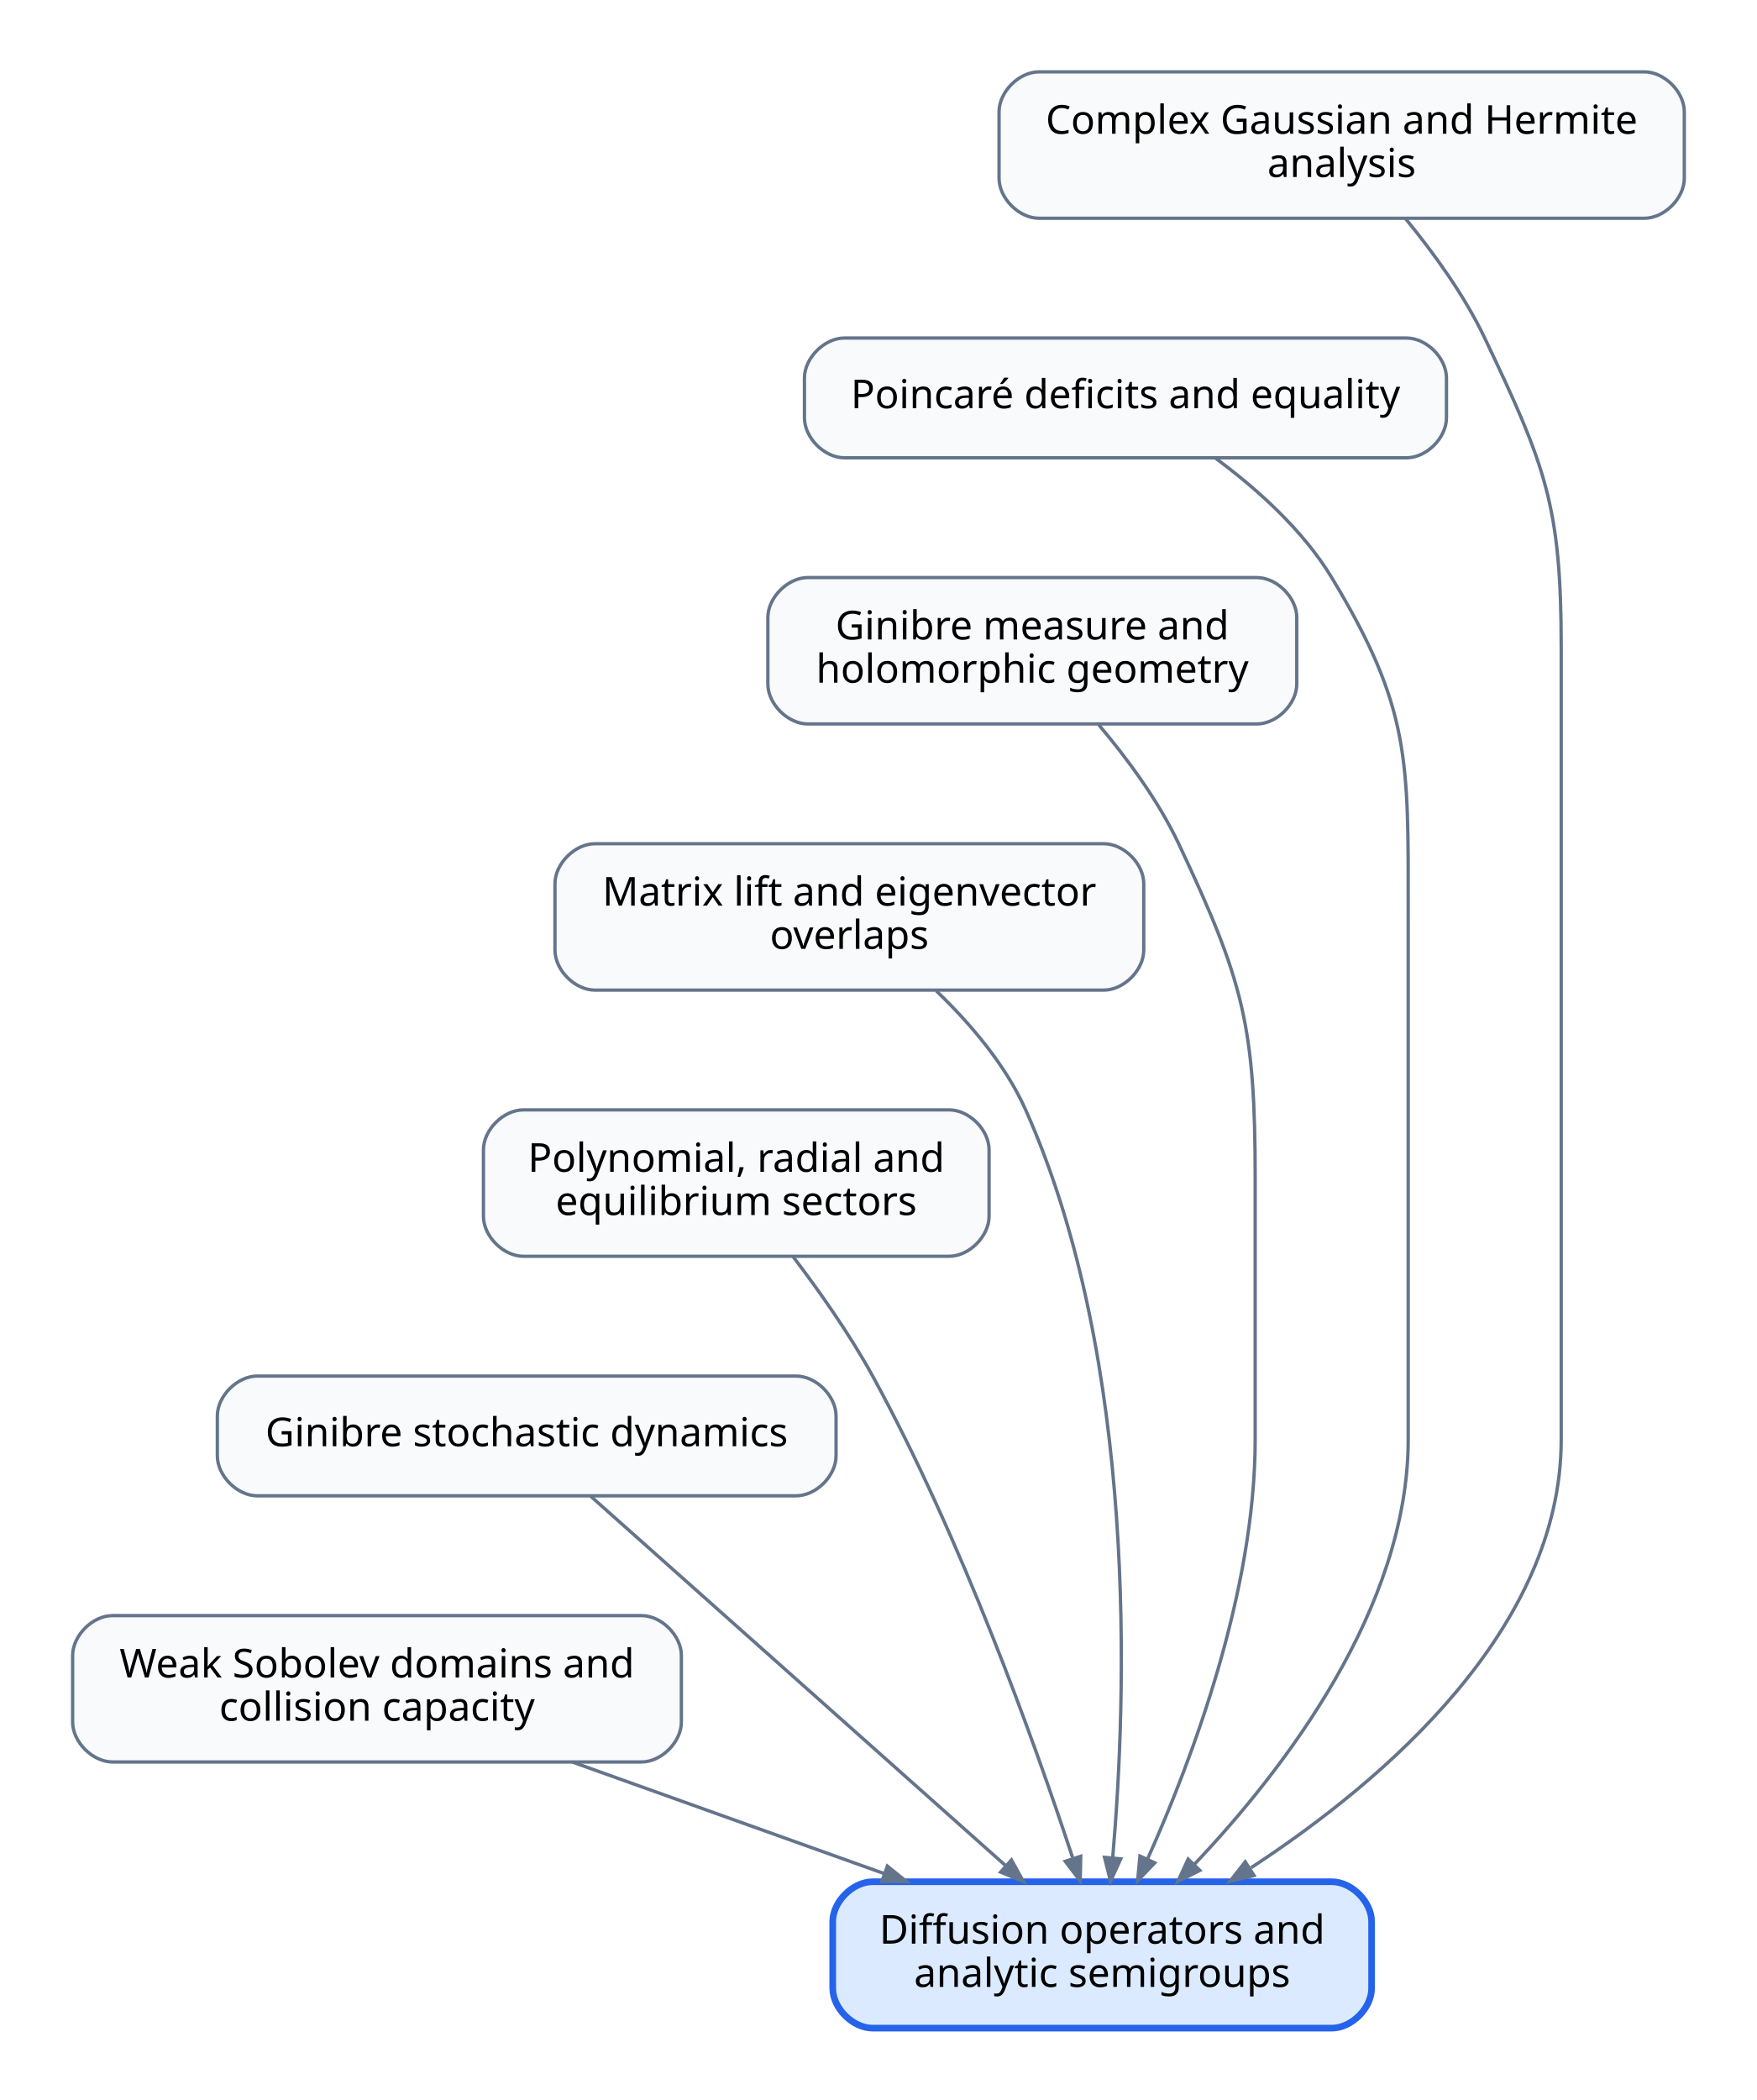
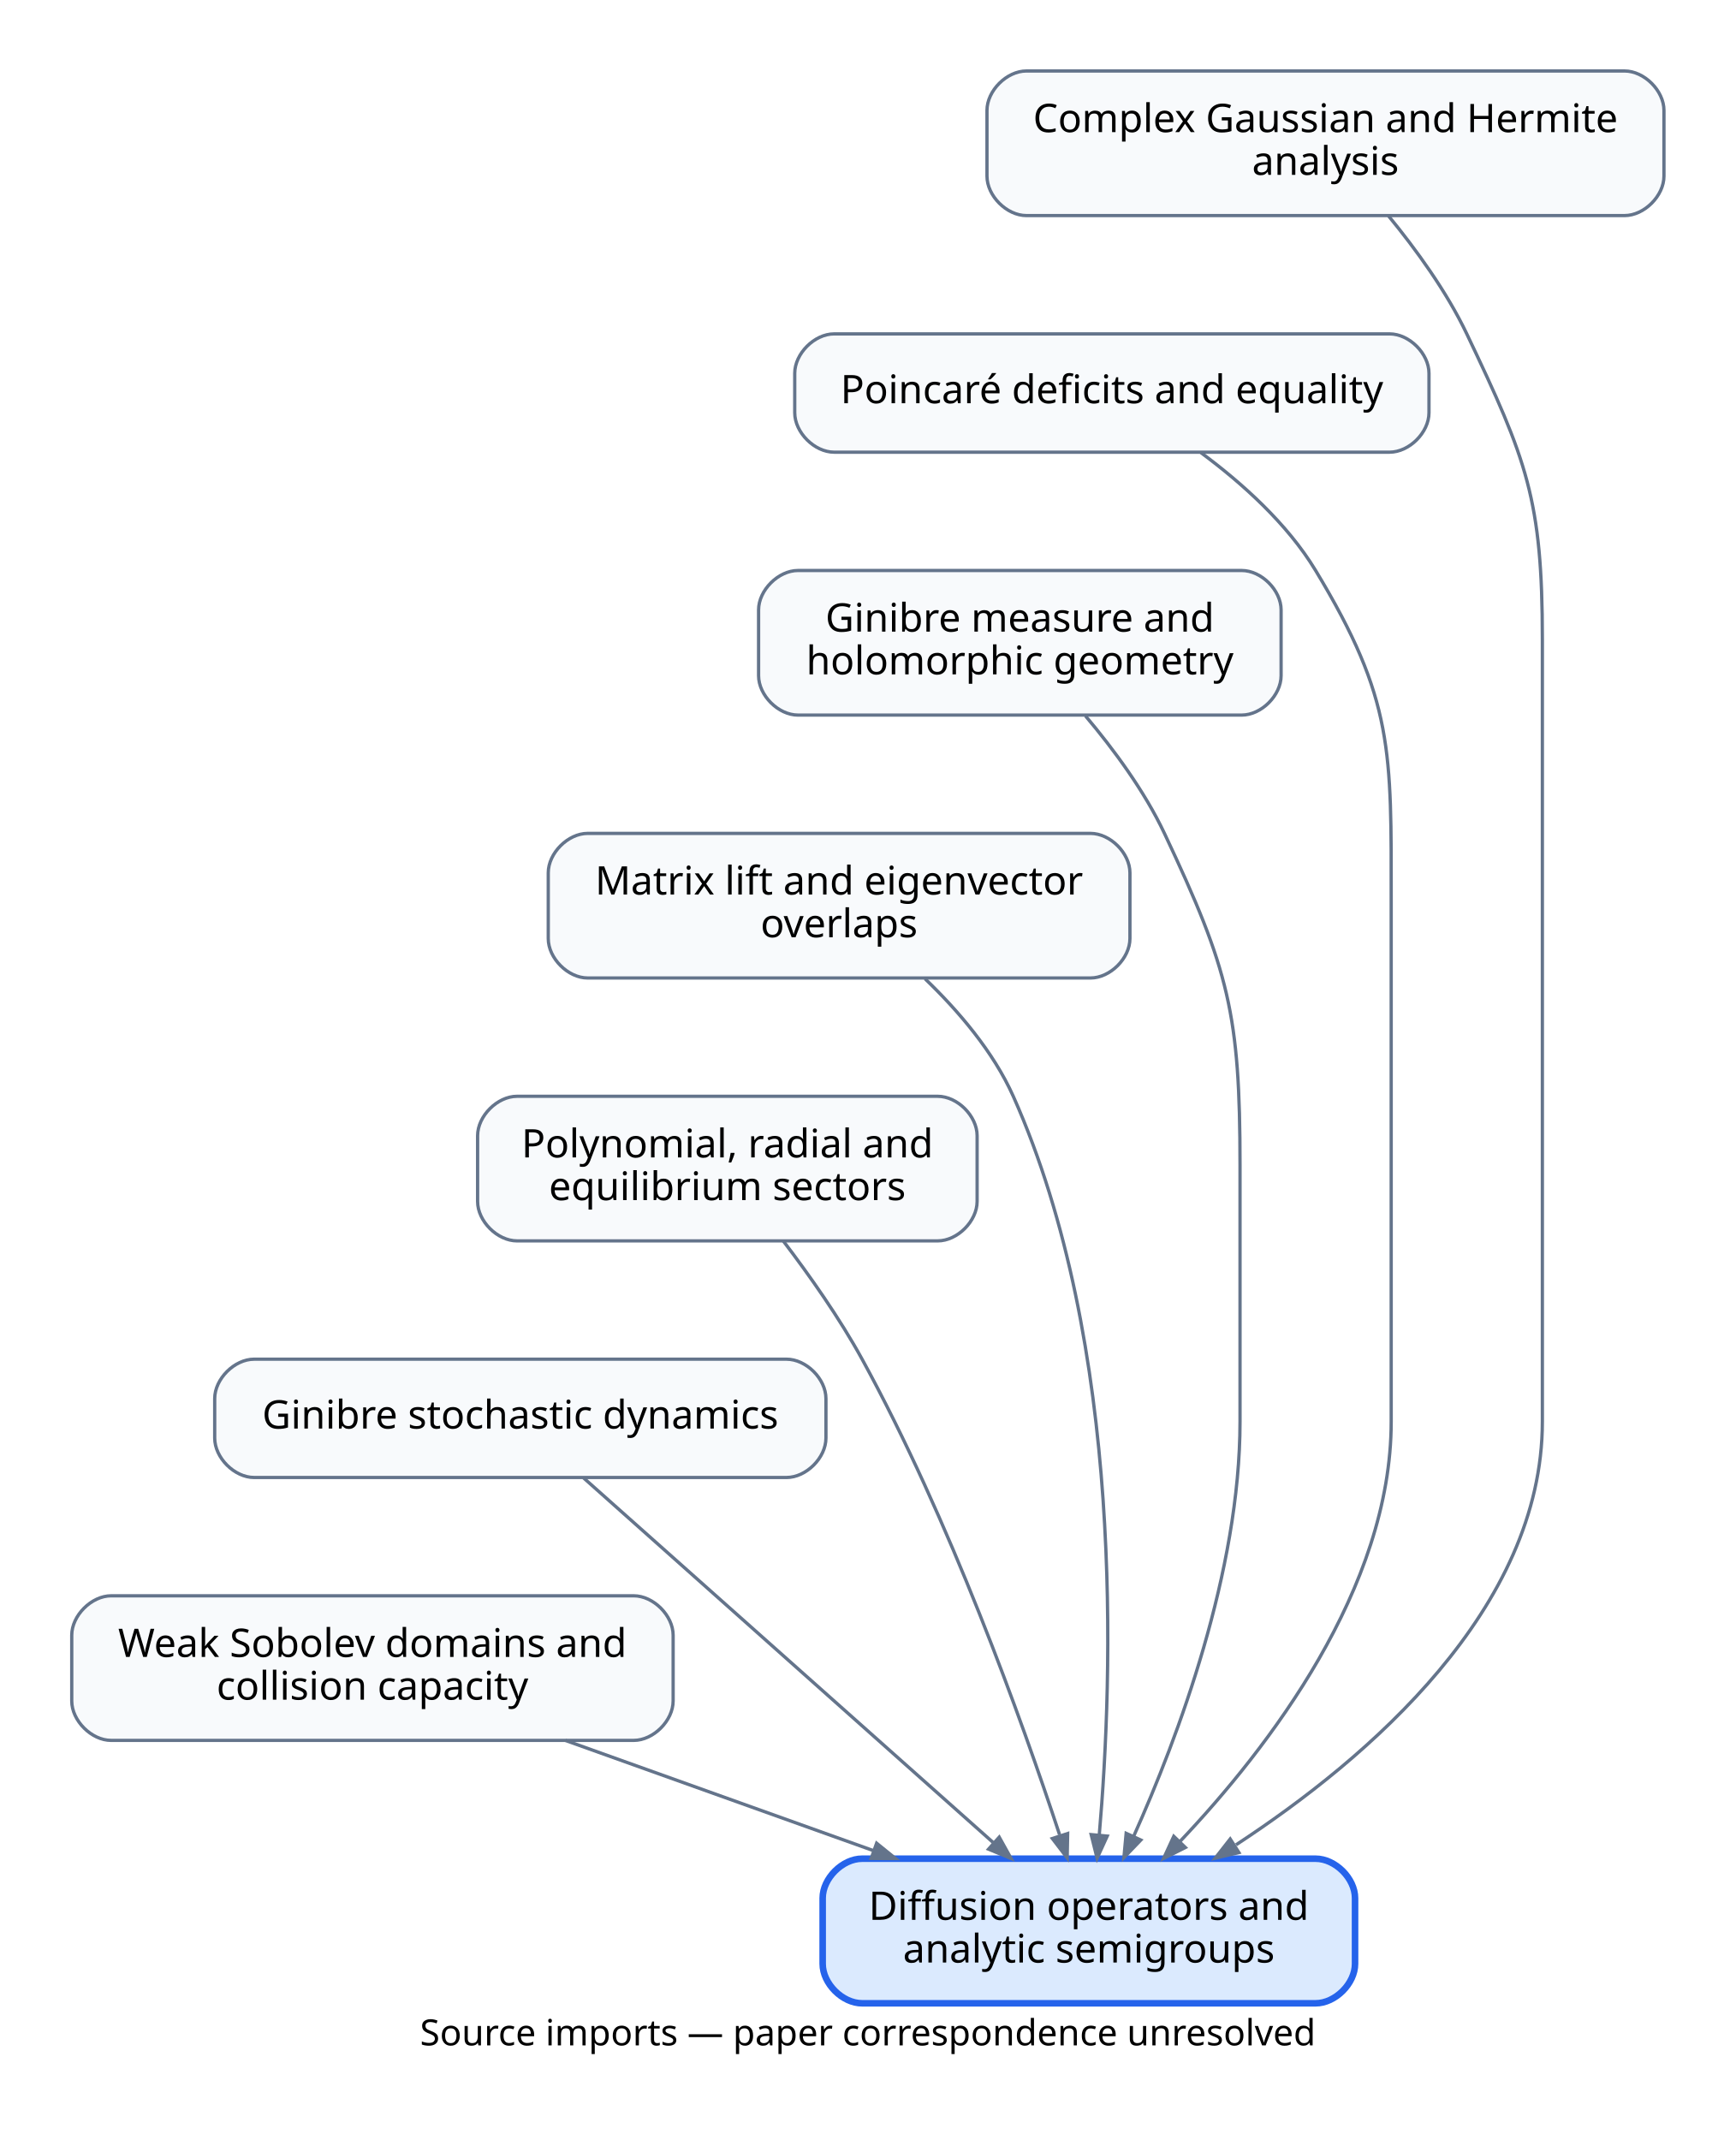
- <svg xmlns="http://www.w3.org/2000/svg" width="528pt" height="631pt" viewBox="0.00 0.00 527.70 631.20">
-   <g id="graph0" class="graph" transform="scale(1 1) rotate(0) translate(21.6 609.6)">
+ <svg xmlns="http://www.w3.org/2000/svg" width="528pt" height="651pt" viewBox="0.00 0.00 527.70 651.20">
+   <g id="graph0" class="graph" transform="scale(1 1) rotate(0) translate(21.6 629.6)">
+     <text text-anchor="middle" x="242.25" y="-7.2" font-family="sans-serif" font-size="11.00">Source imports — paper correspondence unresolved</text>
    <g id="node1" class="node">
-       <path fill="#f8fafc" stroke="#64748b" d="M472.5,-588C472.5,-588 290.5,-588 290.5,-588 284.5,-588 278.5,-582 278.5,-576 278.5,-576 278.5,-556 278.5,-556 278.5,-550 284.5,-544 290.5,-544 290.5,-544 472.5,-544 472.5,-544 478.5,-544 484.5,-550 484.5,-556 484.5,-556 484.5,-576 484.5,-576 484.5,-582 478.5,-588 472.5,-588" />
-       <text text-anchor="middle" x="381.5" y="-569.4" font-family="sans-serif" font-size="12.00">Complex Gaussian and Hermite</text>
-       <text text-anchor="middle" x="381.5" y="-556.4" font-family="sans-serif" font-size="12.00">analysis</text>
+       <path fill="#f8fafc" stroke="#64748b" d="M472.5,-608C472.5,-608 290.5,-608 290.5,-608 284.5,-608 278.5,-602 278.5,-596 278.5,-596 278.5,-576 278.5,-576 278.5,-570 284.5,-564 290.5,-564 290.5,-564 472.5,-564 472.5,-564 478.5,-564 484.5,-570 484.5,-576 484.5,-576 484.5,-596 484.5,-596 484.5,-602 478.5,-608 472.5,-608" />
+       <text text-anchor="middle" x="381.5" y="-589.4" font-family="sans-serif" font-size="12.00">Complex Gaussian and Hermite</text>
+       <text text-anchor="middle" x="381.5" y="-576.4" font-family="sans-serif" font-size="12.00">analysis</text>
    </g>
    <g id="node2" class="node">
-       <path fill="#f8fafc" stroke="#64748b" d="M401,-508C401,-508 232,-508 232,-508 226,-508 220,-502 220,-496 220,-496 220,-484 220,-484 220,-478 226,-472 232,-472 232,-472 401,-472 401,-472 407,-472 413,-478 413,-484 413,-484 413,-496 413,-496 413,-502 407,-508 401,-508" />
-       <text text-anchor="middle" x="316.5" y="-486.9" font-family="sans-serif" font-size="12.00">Poincaré deficits and equality</text>
+       <path fill="#f8fafc" stroke="#64748b" d="M401,-528C401,-528 232,-528 232,-528 226,-528 220,-522 220,-516 220,-516 220,-504 220,-504 220,-498 226,-492 232,-492 232,-492 401,-492 401,-492 407,-492 413,-498 413,-504 413,-504 413,-516 413,-516 413,-522 407,-528 401,-528" />
+       <text text-anchor="middle" x="316.5" y="-506.9" font-family="sans-serif" font-size="12.00">Poincaré deficits and equality</text>
    </g>
    <g id="node8" class="node">
-       <path fill="#dbeafe" stroke="#2563eb" stroke-width="2" d="M378.5,-44C378.5,-44 240.5,-44 240.5,-44 234.5,-44 228.5,-38 228.5,-32 228.5,-32 228.5,-12 228.5,-12 228.5,-6 234.5,0 240.5,0 240.5,0 378.5,0 378.5,0 384.5,0 390.5,-6 390.5,-12 390.5,-12 390.5,-32 390.5,-32 390.5,-38 384.5,-44 378.5,-44" />
-       <text text-anchor="middle" x="309.5" y="-25.4" font-family="sans-serif" font-size="12.00">Diffusion operators and</text>
-       <text text-anchor="middle" x="309.5" y="-12.4" font-family="sans-serif" font-size="12.00">analytic semigroups</text>
+       <path fill="#dbeafe" stroke="#2563eb" stroke-width="2" d="M378.5,-64C378.5,-64 240.5,-64 240.5,-64 234.5,-64 228.5,-58 228.5,-52 228.5,-52 228.5,-32 228.5,-32 228.5,-26 234.5,-20 240.5,-20 240.5,-20 378.5,-20 378.5,-20 384.5,-20 390.5,-26 390.5,-32 390.5,-32 390.5,-52 390.5,-52 390.5,-58 384.5,-64 378.5,-64" />
+       <text text-anchor="middle" x="309.5" y="-45.4" font-family="sans-serif" font-size="12.00">Diffusion operators and</text>
+       <text text-anchor="middle" x="309.5" y="-32.4" font-family="sans-serif" font-size="12.00">analytic semigroups</text>
    </g>
    <g id="edge1" class="edge">
-       <path fill="none" stroke="#64748b" d="M400.69,-543.89C409.07,-533.68 418.37,-520.87 424.5,-508 442.8,-469.56 447.5,-457.58 447.5,-415 447.5,-415 447.5,-415 447.5,-177 447.5,-120.09 394.59,-74.61 354.29,-48.23" />
-       <polygon fill="#64748b" stroke="#64748b" points="355.16,-45.87 347.94,-44.16 352.51,-50 355.16,-45.87" />
+       <path fill="none" stroke="#64748b" d="M400.69,-563.89C409.07,-553.68 418.37,-540.87 424.5,-528 442.8,-489.56 447.5,-477.58 447.5,-435 447.5,-435 447.5,-435 447.5,-197 447.5,-140.09 394.59,-94.61 354.29,-68.23" />
+       <polygon fill="#64748b" stroke="#64748b" points="355.16,-65.87 347.94,-64.16 352.51,-70 355.16,-65.87" />
    </g>
    <g id="node3" class="node">
-       <path fill="#f8fafc" stroke="#64748b" d="M356,-436C356,-436 221,-436 221,-436 215,-436 209,-430 209,-424 209,-424 209,-404 209,-404 209,-398 215,-392 221,-392 221,-392 356,-392 356,-392 362,-392 368,-398 368,-404 368,-404 368,-424 368,-424 368,-430 362,-436 356,-436" />
-       <text text-anchor="middle" x="288.5" y="-417.4" font-family="sans-serif" font-size="12.00">Ginibre measure and</text>
-       <text text-anchor="middle" x="288.5" y="-404.4" font-family="sans-serif" font-size="12.00">holomorphic geometry</text>
+       <path fill="#f8fafc" stroke="#64748b" d="M356,-456C356,-456 221,-456 221,-456 215,-456 209,-450 209,-444 209,-444 209,-424 209,-424 209,-418 215,-412 221,-412 221,-412 356,-412 356,-412 362,-412 368,-418 368,-424 368,-424 368,-444 368,-444 368,-450 362,-456 356,-456" />
+       <text text-anchor="middle" x="288.5" y="-437.4" font-family="sans-serif" font-size="12.00">Ginibre measure and</text>
+       <text text-anchor="middle" x="288.5" y="-424.4" font-family="sans-serif" font-size="12.00">holomorphic geometry</text>
    </g>
    <g id="edge2" class="edge">
-       <path fill="none" stroke="#64748b" d="M343.59,-471.87C356.01,-462.68 369.86,-450.3 378.5,-436 402.32,-396.6 401.5,-381.04 401.5,-335 401.5,-335 401.5,-335 401.5,-177 401.5,-126.28 364.26,-77.76 337.17,-49.18" />
-       <polygon fill="#64748b" stroke="#64748b" points="338.87,-47.41 332.24,-44.08 335.34,-50.81 338.87,-47.41" />
+       <path fill="none" stroke="#64748b" d="M343.59,-491.87C356.01,-482.68 369.86,-470.3 378.5,-456 402.32,-416.6 401.5,-401.04 401.5,-355 401.5,-355 401.5,-355 401.5,-197 401.5,-146.28 364.26,-97.76 337.17,-69.18" />
+       <polygon fill="#64748b" stroke="#64748b" points="338.87,-67.41 332.24,-64.08 335.34,-70.81 338.87,-67.41" />
    </g>
    <g id="node4" class="node">
-       <path fill="#f8fafc" stroke="#64748b" d="M310,-356C310,-356 157,-356 157,-356 151,-356 145,-350 145,-344 145,-344 145,-324 145,-324 145,-318 151,-312 157,-312 157,-312 310,-312 310,-312 316,-312 322,-318 322,-324 322,-324 322,-344 322,-344 322,-350 316,-356 310,-356" />
-       <text text-anchor="middle" x="233.5" y="-337.4" font-family="sans-serif" font-size="12.00">Matrix lift and eigenvector</text>
-       <text text-anchor="middle" x="233.5" y="-324.4" font-family="sans-serif" font-size="12.00">overlaps</text>
+       <path fill="#f8fafc" stroke="#64748b" d="M310,-376C310,-376 157,-376 157,-376 151,-376 145,-370 145,-364 145,-364 145,-344 145,-344 145,-338 151,-332 157,-332 157,-332 310,-332 310,-332 316,-332 322,-338 322,-344 322,-344 322,-364 322,-364 322,-370 316,-376 310,-376" />
+       <text text-anchor="middle" x="233.5" y="-357.4" font-family="sans-serif" font-size="12.00">Matrix lift and eigenvector</text>
+       <text text-anchor="middle" x="233.5" y="-344.4" font-family="sans-serif" font-size="12.00">overlaps</text>
    </g>
    <g id="edge3" class="edge">
-       <path fill="none" stroke="#64748b" d="M308.48,-391.74C317.03,-381.6 326.42,-368.89 332.5,-356 352.14,-314.36 355.5,-301.04 355.5,-255 355.5,-255 355.5,-255 355.5,-177 355.5,-131.34 336.71,-81.14 323.15,-50.85" />
-       <polygon fill="#64748b" stroke="#64748b" points="325.31,-49.68 320.17,-44.33 320.85,-51.72 325.31,-49.68" />
+       <path fill="none" stroke="#64748b" d="M308.48,-411.74C317.03,-401.6 326.42,-388.89 332.5,-376 352.14,-334.36 355.5,-321.04 355.5,-275 355.5,-275 355.5,-275 355.5,-197 355.5,-151.34 336.71,-101.14 323.15,-70.85" />
+       <polygon fill="#64748b" stroke="#64748b" points="325.31,-69.68 320.17,-64.33 320.85,-71.72 325.31,-69.68" />
    </g>
    <g id="node5" class="node">
-       <path fill="#f8fafc" stroke="#64748b" d="M263.5,-276C263.5,-276 135.5,-276 135.5,-276 129.5,-276 123.5,-270 123.5,-264 123.5,-264 123.5,-244 123.5,-244 123.5,-238 129.5,-232 135.5,-232 135.5,-232 263.5,-232 263.5,-232 269.5,-232 275.5,-238 275.5,-244 275.5,-244 275.5,-264 275.5,-264 275.5,-270 269.5,-276 263.5,-276" />
-       <text text-anchor="middle" x="199.5" y="-257.4" font-family="sans-serif" font-size="12.00">Polynomial, radial and</text>
-       <text text-anchor="middle" x="199.5" y="-244.4" font-family="sans-serif" font-size="12.00">equilibrium sectors</text>
+       <path fill="#f8fafc" stroke="#64748b" d="M263.5,-296C263.5,-296 135.5,-296 135.5,-296 129.5,-296 123.5,-290 123.5,-284 123.5,-284 123.5,-264 123.5,-264 123.5,-258 129.5,-252 135.5,-252 135.5,-252 263.5,-252 263.5,-252 269.5,-252 275.5,-258 275.5,-264 275.5,-264 275.5,-284 275.5,-284 275.5,-290 269.5,-296 263.5,-296" />
+       <text text-anchor="middle" x="199.5" y="-277.4" font-family="sans-serif" font-size="12.00">Polynomial, radial and</text>
+       <text text-anchor="middle" x="199.5" y="-264.4" font-family="sans-serif" font-size="12.00">equilibrium sectors</text>
    </g>
    <g id="edge4" class="edge">
-       <path fill="none" stroke="#64748b" d="M259.64,-311.77C269.8,-302.01 280.44,-289.57 286.5,-276 320.27,-200.34 316.87,-99.49 312.66,-51.15" />
-       <polygon fill="#64748b" stroke="#64748b" points="315.09,-50.88 312.01,-44.14 310.21,-51.33 315.09,-50.88" />
+       <path fill="none" stroke="#64748b" d="M259.64,-331.77C269.8,-322.01 280.44,-309.57 286.5,-296 320.27,-220.34 316.87,-119.49 312.66,-71.15" />
+       <polygon fill="#64748b" stroke="#64748b" points="315.09,-70.88 312.01,-64.14 310.21,-71.33 315.09,-70.88" />
    </g>
    <g id="node6" class="node">
-       <path fill="#f8fafc" stroke="#64748b" d="M217.5,-196C217.5,-196 55.5,-196 55.5,-196 49.5,-196 43.5,-190 43.5,-184 43.5,-184 43.5,-172 43.5,-172 43.5,-166 49.5,-160 55.5,-160 55.5,-160 217.5,-160 217.5,-160 223.5,-160 229.5,-166 229.5,-172 229.5,-172 229.5,-184 229.5,-184 229.5,-190 223.5,-196 217.5,-196" />
-       <text text-anchor="middle" x="136.5" y="-174.9" font-family="sans-serif" font-size="12.00">Ginibre stochastic dynamics</text>
+       <path fill="#f8fafc" stroke="#64748b" d="M217.5,-216C217.5,-216 55.5,-216 55.5,-216 49.5,-216 43.5,-210 43.5,-204 43.5,-204 43.5,-192 43.5,-192 43.5,-186 49.5,-180 55.5,-180 55.5,-180 217.5,-180 217.5,-180 223.5,-180 229.5,-186 229.5,-192 229.5,-192 229.5,-204 229.5,-204 229.5,-210 223.5,-216 217.5,-216" />
+       <text text-anchor="middle" x="136.5" y="-194.9" font-family="sans-serif" font-size="12.00">Ginibre stochastic dynamics</text>
    </g>
    <g id="edge5" class="edge">
-       <path fill="none" stroke="#64748b" d="M216.57,-231.9C224.49,-221.49 233.64,-208.51 240.5,-196 267.13,-147.43 289.02,-86.39 300.59,-51.32" />
-       <polygon fill="#64748b" stroke="#64748b" points="303.05,-51.66 302.9,-44.25 298.39,-50.14 303.05,-51.66" />
+       <path fill="none" stroke="#64748b" d="M216.57,-251.9C224.49,-241.49 233.64,-228.51 240.5,-216 267.13,-167.43 289.02,-106.39 300.59,-71.32" />
+       <polygon fill="#64748b" stroke="#64748b" points="303.05,-71.66 302.9,-64.25 298.39,-70.14 303.05,-71.66" />
    </g>
    <g id="node7" class="node">
-       <path fill="#f8fafc" stroke="#64748b" d="M171,-124C171,-124 12,-124 12,-124 6,-124 0,-118 0,-112 0,-112 0,-92 0,-92 0,-86 6,-80 12,-80 12,-80 171,-80 171,-80 177,-80 183,-86 183,-92 183,-92 183,-112 183,-112 183,-118 177,-124 171,-124" />
-       <text text-anchor="middle" x="91.5" y="-105.4" font-family="sans-serif" font-size="12.00">Weak Sobolev domains and</text>
-       <text text-anchor="middle" x="91.5" y="-92.4" font-family="sans-serif" font-size="12.00">collision capacity</text>
+       <path fill="#f8fafc" stroke="#64748b" d="M171,-144C171,-144 12,-144 12,-144 6,-144 0,-138 0,-132 0,-132 0,-112 0,-112 0,-106 6,-100 12,-100 12,-100 171,-100 171,-100 177,-100 183,-106 183,-112 183,-112 183,-132 183,-132 183,-138 177,-144 171,-144" />
+       <text text-anchor="middle" x="91.5" y="-125.4" font-family="sans-serif" font-size="12.00">Weak Sobolev domains and</text>
+       <text text-anchor="middle" x="91.5" y="-112.4" font-family="sans-serif" font-size="12.00">collision capacity</text>
    </g>
    <g id="edge6" class="edge">
-       <path fill="none" stroke="#64748b" d="M155.68,-159.93C185.9,-133.02 244.84,-80.56 280.34,-48.96" />
-       <polygon fill="#64748b" stroke="#64748b" points="282.23,-50.56 285.83,-44.07 278.97,-46.9 282.23,-50.56" />
+       <path fill="none" stroke="#64748b" d="M155.68,-179.93C185.9,-153.02 244.84,-100.56 280.34,-68.96" />
+       <polygon fill="#64748b" stroke="#64748b" points="282.23,-70.56 285.83,-64.07 278.97,-66.9 282.23,-70.56" />
    </g>
    <g id="edge7" class="edge">
-       <path fill="none" stroke="#64748b" d="M150.21,-79.99C179.17,-69.63 214.19,-57.1 244.02,-46.43" />
-       <polygon fill="#64748b" stroke="#64748b" points="244.92,-48.71 250.69,-44.04 243.27,-44.09 244.92,-48.71" />
+       <path fill="none" stroke="#64748b" d="M150.21,-99.99C179.17,-89.63 214.19,-77.1 244.02,-66.43" />
+       <polygon fill="#64748b" stroke="#64748b" points="244.92,-68.71 250.69,-64.04 243.27,-64.09 244.92,-68.71" />
    </g>
  </g>
</svg>
